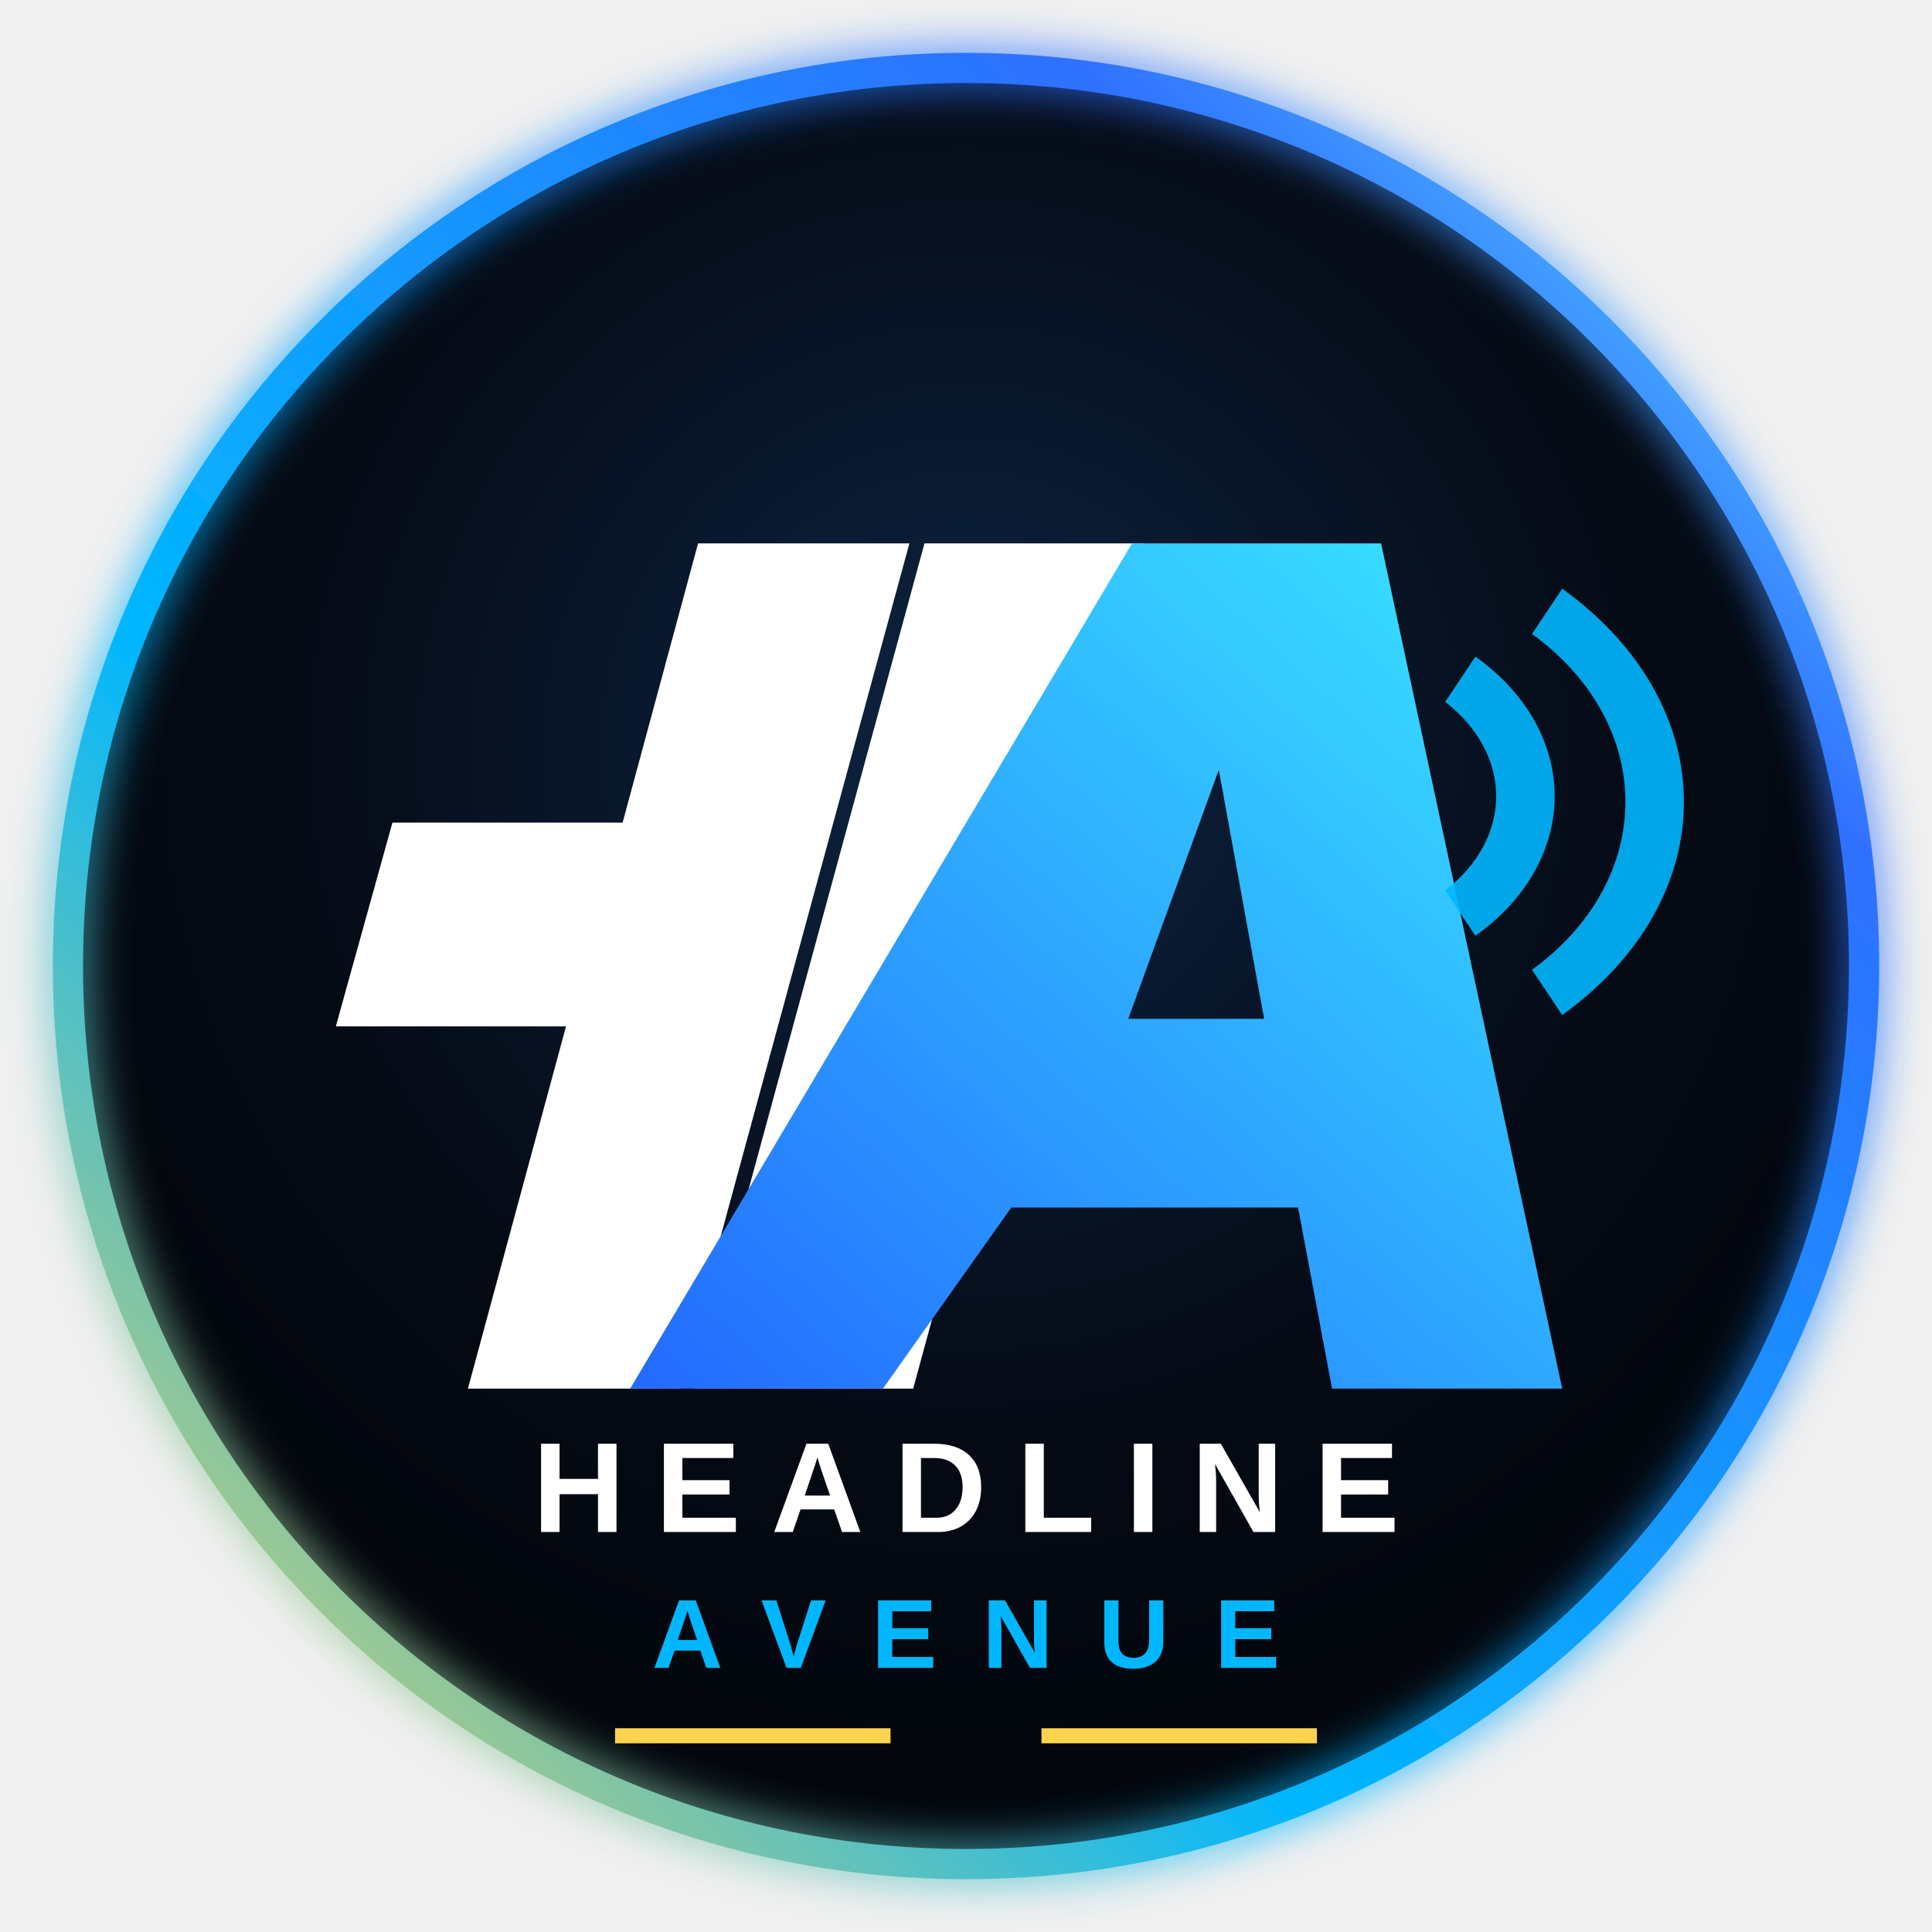
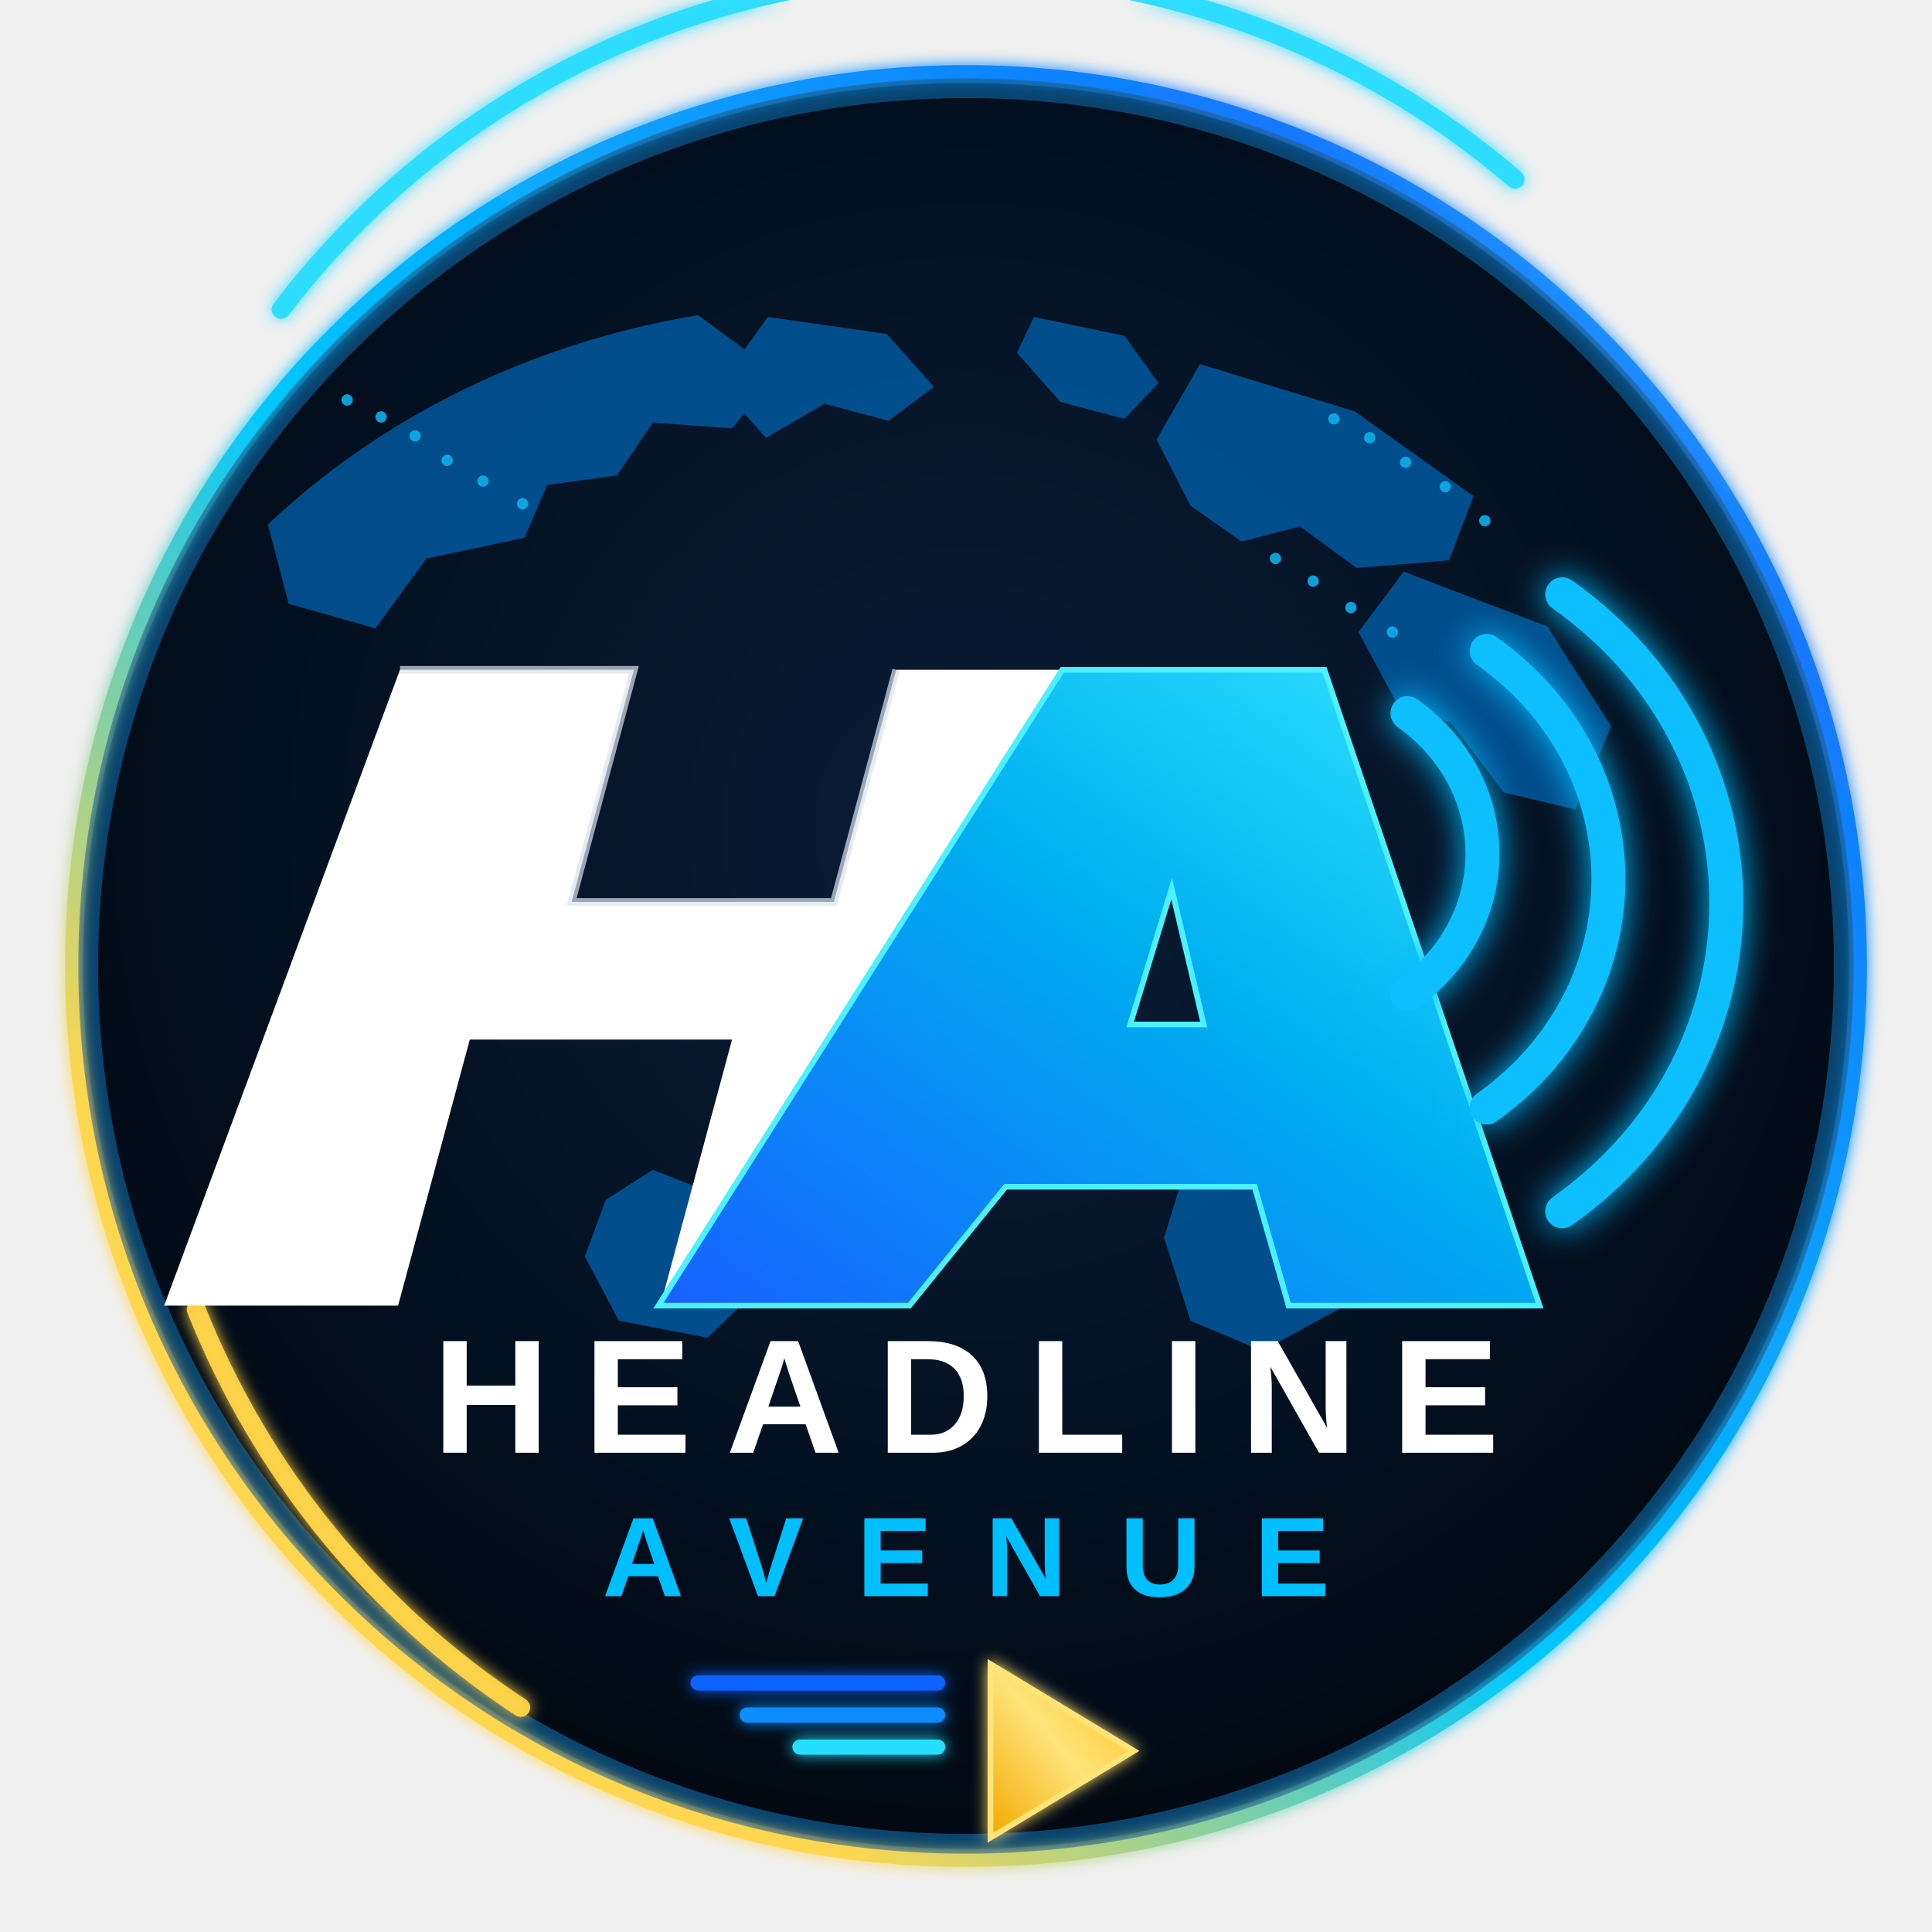
- <svg xmlns="http://www.w3.org/2000/svg" viewBox="0 0 512 512" role="img" aria-labelledby="title desc">
+ <svg xmlns="http://www.w3.org/2000/svg" viewBox="0 0 1024 1024" role="img" aria-labelledby="title desc">
  <defs>
-     <radialGradient id="bg" cx="50%" cy="38%" r="70%">
-       <stop offset="0" stop-color="#0d2443" />
-       <stop offset="0.55" stop-color="#050a14" />
+     <radialGradient id="badge" cx="50%" cy="42%" r="72%">
+       <stop offset="0" stop-color="#0a1d38" />
+       <stop offset="0.56" stop-color="#031020" />
      <stop offset="1" stop-color="#010307" />
    </radialGradient>
    <linearGradient id="ring" x1="0" y1="1" x2="1" y2="0">
-       <stop offset="0" stop-color="#ffd34d" />
-       <stop offset="0.36" stop-color="#00b7ff" />
-       <stop offset="0.78" stop-color="#2f70ff" />
-       <stop offset="1" stop-color="#64f1ff" />
+       <stop offset="0" stop-color="#ffd64f" />
+       <stop offset="0.22" stop-color="#ffd64f" />
+       <stop offset="0.46" stop-color="#00c8ff" />
+       <stop offset="0.82" stop-color="#1378ff" />
+       <stop offset="1" stop-color="#4af0ff" />
    </linearGradient>
-     <linearGradient id="a" x1="0" y1="1" x2="1" y2="0">
-       <stop offset="0" stop-color="#2369ff" />
-       <stop offset="1" stop-color="#39e8ff" />
+     <linearGradient id="blue" x1="0" y1="1" x2="1" y2="0">
+       <stop offset="0" stop-color="#1760ff" />
+       <stop offset="0.55" stop-color="#00aef0" />
+       <stop offset="1" stop-color="#33e7ff" />
    </linearGradient>
-     <filter id="glow">
-       <feGaussianBlur stdDeviation="6" result="b" />
+     <linearGradient id="gold" x1="0" y1="1" x2="1" y2="0">
+       <stop offset="0" stop-color="#f3a800" />
+       <stop offset="0.5" stop-color="#ffe47a" />
+       <stop offset="1" stop-color="#ffbf18" />
+     </linearGradient>
+     <filter id="glowBlue" x="-40%" y="-40%" width="180%" height="180%">
+       <feGaussianBlur stdDeviation="9" result="b" />
      <feMerge>
        <feMergeNode in="b" />
        <feMergeNode in="SourceGraphic" />
      </feMerge>
    </filter>
+     <filter id="softGlow" x="-50%" y="-50%" width="200%" height="200%">
+       <feGaussianBlur stdDeviation="4" result="b" />
+       <feMerge>
+         <feMergeNode in="b" />
+         <feMergeNode in="SourceGraphic" />
+       </feMerge>
+     </filter>
+     <clipPath id="clip">
+       <circle cx="512" cy="512" r="463" />
+     </clipPath>
  </defs>
-   <circle cx="256" cy="256" r="238" fill="url(#bg)" />
-   <circle cx="256" cy="256" r="238" fill="none" stroke="url(#ring)" stroke-width="8" filter="url(#glow)" />
-   <path d="M104 218h61l20-74h56l-61 224h-56l26-96h-61zm141-74h58l-61 224h-58z" fill="#fff" />
-   <path d="M300 144h66l48 224h-61l-9-48h-76l-34 48h-67zm-1 126h36l-12-66z" fill="url(#a)" />
-   <g fill="#00b7ff" opacity=".9">
-     <path d="M391 174c28 20 28 54 0 74l-8-12c18-14 18-36 0-50z" />
-     <path d="M414 156c43 31 43 82 0 113l-8-12c33-24 33-65 0-89z" />
+   <circle cx="512" cy="512" r="468" fill="url(#badge)" />
+   <circle cx="512" cy="512" r="468" fill="none" stroke="#0a4a78" stroke-width="16" opacity=".9" />
+   <circle cx="512" cy="512" r="474" fill="none" stroke="url(#ring)" stroke-width="7" filter="url(#softGlow)" />
+   <g clip-path="url(#clip)" opacity=".9">
+     <g fill="#007bdc" opacity=".62">
+       <path d="M142 278c59-56 138-96 228-111l42 31-24 29-42-3-19 28-37 5-12 28-52 11-27 37-46-13z" />
+       <path d="M407 168l63 9 25 28-24 18-34-9-31 18-25-28z" />
+       <path d="M548 168l48 10 18 25-18 19-34-9-23-26z" />
+       <path d="M636 193l82 25 63 45-13 34-49 4-30-22-31 8-27-19-18-35z" />
+       <path d="M744 303l76 29 34 53-19 44-38-9-28-37-28-9-21-39z" />
+       <path d="M346 620l48 19 10 42-29 28-47-9-18-34 11-30z" />
+       <path d="M628 620l63-2 30 29-8 45-44 24-38-16-14-44z" />
+     </g>
+     <g fill="#11bfff" opacity=".9">
+       <circle cx="184" cy="212" r="3" />
+       <circle cx="202" cy="221" r="3" />
+       <circle cx="220" cy="231" r="3" />
+       <circle cx="237" cy="244" r="3" />
+       <circle cx="256" cy="255" r="3" />
+       <circle cx="277" cy="267" r="3" />
+       <circle cx="707" cy="222" r="3" />
+       <circle cx="726" cy="232" r="3" />
+       <circle cx="745" cy="245" r="3" />
+       <circle cx="766" cy="258" r="3" />
+       <circle cx="787" cy="276" r="3" />
+       <circle cx="676" cy="296" r="3" />
+       <circle cx="696" cy="308" r="3" />
+       <circle cx="716" cy="322" r="3" />
+       <circle cx="738" cy="335" r="3" />
+     </g>
  </g>
-   <text x="256" y="406" text-anchor="middle" fill="#fff" font-size="34" font-weight="800" letter-spacing="8" font-family="Arial,Helvetica,sans-serif">HEADLINE</text>
-   <text x="256" y="442" text-anchor="middle" fill="#00b7ff" font-size="26" font-weight="800" letter-spacing="12" font-family="Arial,Helvetica,sans-serif">AVENUE</text>
-   <path d="M163 460h73" stroke="#ffd34d" stroke-width="4" />
-   <path d="M276 460h73" stroke="#ffd34d" stroke-width="4" />
+   <g filter="url(#softGlow)">
+     <path d="M149 164a452 452 0 0 1 654-69" fill="none" stroke="#29dcff" stroke-width="10" stroke-linecap="round" opacity=".95" />
+     <path d="M104 694a452 452 0 0 0 172 211" fill="none" stroke="#ffd448" stroke-width="10" stroke-linecap="round" opacity=".95" />
+   </g>
+   <path d="M212 355h124l-33 123h139l33-123h124L474 692H350l38-141H249l-38 141H87z" fill="#ffffff" />
+   <path d="M212 355h124l-33 123h139l33-123" fill="none" stroke="#d9e3ee" stroke-width="4" opacity=".7" />
+   <path d="M563 355h139l114 337H683l-18-63H533l-51 63H349zm36 188h39l-17-72z" fill="url(#blue)" stroke="#4df0ff" stroke-width="3" />
+   <g fill="none" stroke="#08bfff" stroke-width="18" stroke-linecap="round" filter="url(#glowBlue)">
+     <path d="M746 378c53 38 53 111 0 149" />
+     <path d="M788 345c86 61 86 181 0 242" />
+     <path d="M828 315c116 82 116 245 0 327" />
+   </g>
+   <text x="512" y="770" text-anchor="middle" fill="#ffffff" font-size="86" font-weight="800" letter-spacing="18" font-family="Arial,Helvetica,sans-serif">HEADLINE</text>
+   <line x1="226" y1="826" x2="320" y2="826" stroke="url(#gold)" stroke-width="8" />
+   <text x="512" y="846" text-anchor="middle" fill="#00bfff" font-size="60" font-weight="800" letter-spacing="28" font-family="Arial,Helvetica,sans-serif">AVENUE</text>
+   <line x1="706" y1="826" x2="800" y2="826" stroke="url(#gold)" stroke-width="8" />
+   <g filter="url(#softGlow)">
+     <rect x="366" y="888" width="135" height="8" rx="4" fill="#1164ff" />
+     <rect x="392" y="905" width="109" height="8" rx="4" fill="#0a8cff" />
+     <rect x="420" y="922" width="81" height="8" rx="4" fill="#25dfff" />
+     <path d="M525 882l76 46-76 46z" fill="url(#gold)" stroke="#ffe47a" stroke-width="3" />
+   </g>
</svg>
